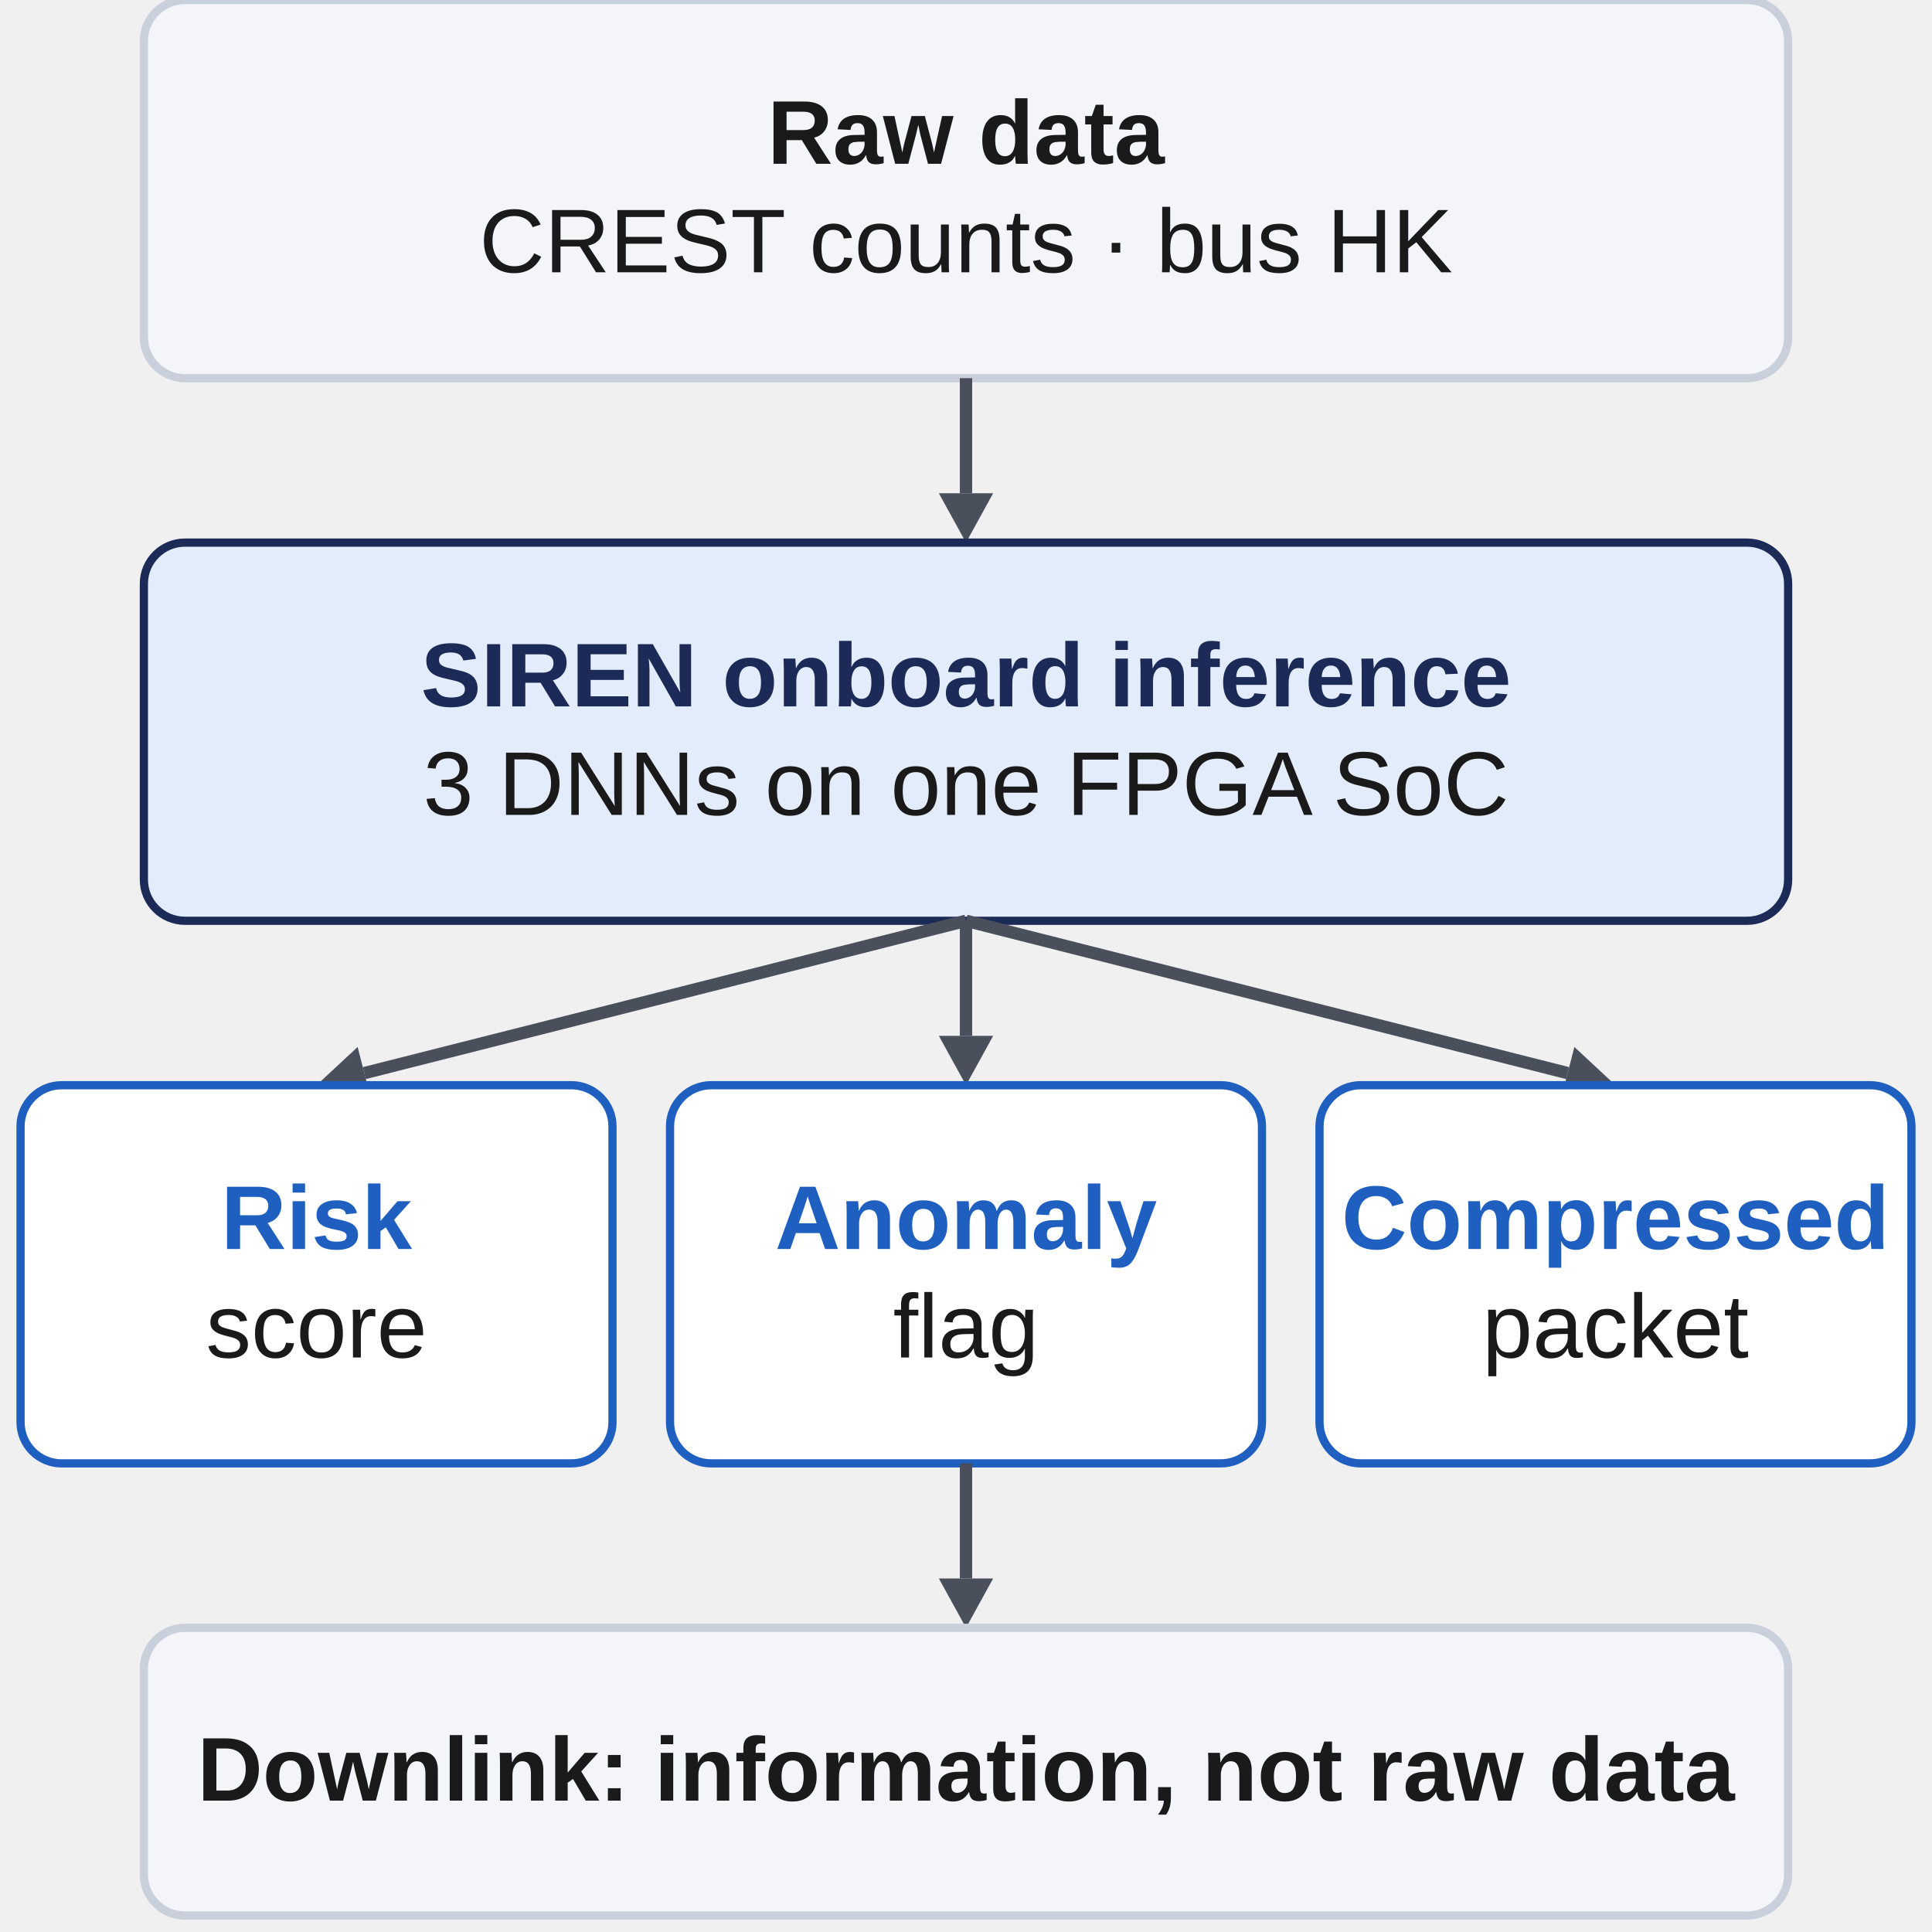
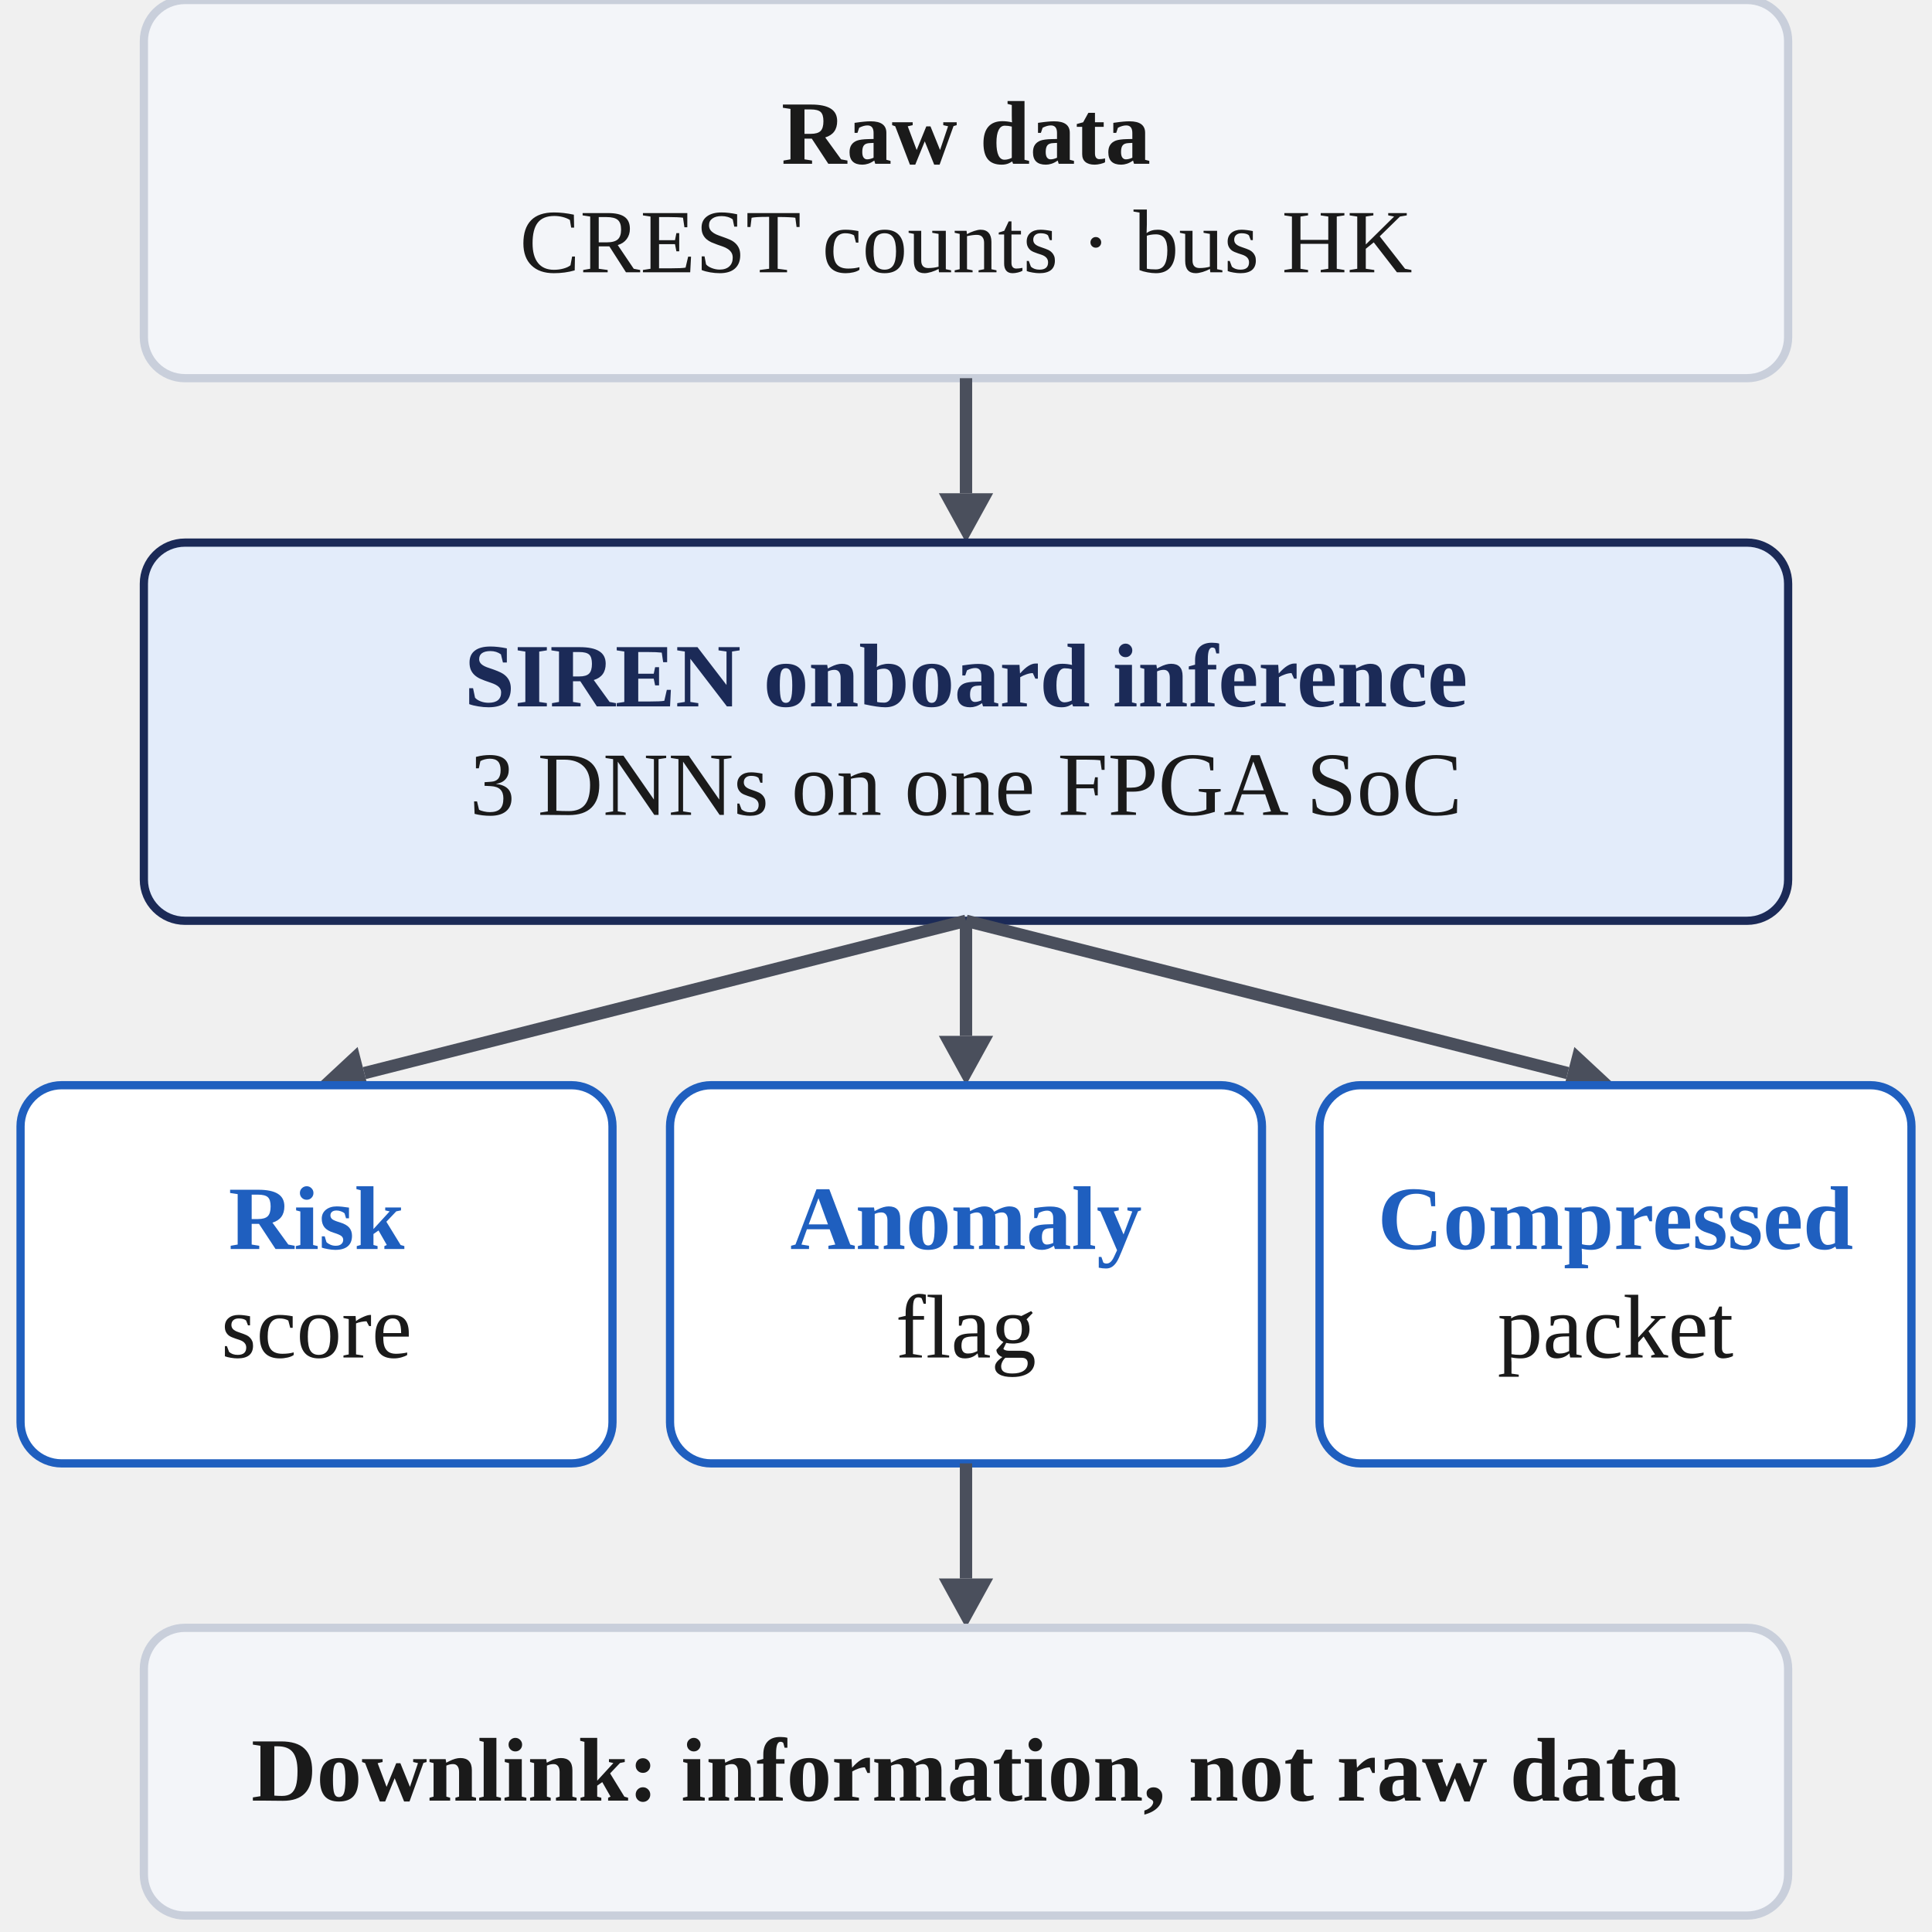
<svg xmlns="http://www.w3.org/2000/svg" width="470" height="470" viewBox="0 0 470 470">
  <rect x="35" y="0" width="400" height="92" rx="10" fill="#f3f5f9" stroke="#c9cfdb" stroke-width="2" />
-   <text x="235" y="39.84" font-family="Arial, Helvetica, sans-serif" font-size="22" font-weight="700" fill="#1a1a1a" text-anchor="middle">Raw data</text>
-   <text x="235" y="66.24" font-family="Arial, Helvetica, sans-serif" font-size="22" font-weight="400" fill="#1a1a1a" text-anchor="middle">CREST counts · bus HK</text>
+   <text x="235" y="39.84" font-family="Cambria, Georgia, Times New Roman, serif" font-size="22" font-weight="700" fill="#1a1a1a" text-anchor="middle">Raw data</text>
+   <text x="235" y="66.24" font-family="Cambria, Georgia, Times New Roman, serif" font-size="22" font-weight="400" fill="#1a1a1a" text-anchor="middle">CREST counts · bus HK</text>
  <line x1="235" y1="92" x2="235" y2="120" stroke="#4a4f5c" stroke-width="3" />
  <polygon points="235,132 241.6,120.0 228.4,120.0" fill="#4a4f5c" />
  <rect x="35" y="132" width="400" height="92" rx="10" fill="#e3ecfa" stroke="#1b2a57" stroke-width="2" />
-   <text x="235" y="171.84" font-family="Arial, Helvetica, sans-serif" font-size="22" font-weight="700" fill="#1b2a57" text-anchor="middle">SIREN onboard inference</text>
-   <text x="235" y="198.24" font-family="Arial, Helvetica, sans-serif" font-size="22" font-weight="400" fill="#1a1a1a" text-anchor="middle">3 DNNs on one FPGA SoC</text>
+   <text x="235" y="171.84" font-family="Cambria, Georgia, Times New Roman, serif" font-size="22" font-weight="700" fill="#1b2a57" text-anchor="middle">SIREN onboard inference</text>
+   <text x="235" y="198.24" font-family="Cambria, Georgia, Times New Roman, serif" font-size="22" font-weight="400" fill="#1a1a1a" text-anchor="middle">3 DNNs on one FPGA SoC</text>
  <line x1="235" y1="224" x2="88.633" y2="261.055" stroke="#4a4f5c" stroke-width="3" />
  <polygon points="77,264 90.3,267.5 87.0,254.7" fill="#4a4f5c" />
  <rect x="5" y="264" width="144" height="92" rx="10" fill="#ffffff" stroke="#1f5fbf" stroke-width="2" />
-   <text x="77" y="303.84" font-family="Arial, Helvetica, sans-serif" font-size="22" font-weight="700" fill="#1f5fbf" text-anchor="middle">Risk</text>
-   <text x="77" y="330.24" font-family="Arial, Helvetica, sans-serif" font-size="22" font-weight="400" fill="#1a1a1a" text-anchor="middle">score</text>
+   <text x="77" y="303.84" font-family="Cambria, Georgia, Times New Roman, serif" font-size="22" font-weight="700" fill="#1f5fbf" text-anchor="middle">Risk</text>
+   <text x="77" y="330.24" font-family="Cambria, Georgia, Times New Roman, serif" font-size="22" font-weight="400" fill="#1a1a1a" text-anchor="middle">score</text>
  <line x1="235" y1="224" x2="235" y2="252" stroke="#4a4f5c" stroke-width="3" />
  <polygon points="235,264 241.6,252.0 228.4,252.0" fill="#4a4f5c" />
  <rect x="163" y="264" width="144" height="92" rx="10" fill="#ffffff" stroke="#1f5fbf" stroke-width="2" />
-   <text x="235" y="303.84" font-family="Arial, Helvetica, sans-serif" font-size="22" font-weight="700" fill="#1f5fbf" text-anchor="middle">Anomaly</text>
-   <text x="235" y="330.24" font-family="Arial, Helvetica, sans-serif" font-size="22" font-weight="400" fill="#1a1a1a" text-anchor="middle">flag</text>
+   <text x="235" y="303.84" font-family="Cambria, Georgia, Times New Roman, serif" font-size="22" font-weight="700" fill="#1f5fbf" text-anchor="middle">Anomaly</text>
+   <text x="235" y="330.24" font-family="Cambria, Georgia, Times New Roman, serif" font-size="22" font-weight="400" fill="#1a1a1a" text-anchor="middle">flag</text>
  <line x1="235" y1="224" x2="381.367" y2="261.055" stroke="#4a4f5c" stroke-width="3" />
  <polygon points="393,264 383.0,254.7 379.7,267.5" fill="#4a4f5c" />
  <rect x="321" y="264" width="144" height="92" rx="10" fill="#ffffff" stroke="#1f5fbf" stroke-width="2" />
-   <text x="393" y="303.84" font-family="Arial, Helvetica, sans-serif" font-size="22" font-weight="700" fill="#1f5fbf" text-anchor="middle">Compressed</text>
-   <text x="393" y="330.24" font-family="Arial, Helvetica, sans-serif" font-size="22" font-weight="400" fill="#1a1a1a" text-anchor="middle">packet</text>
+   <text x="393" y="303.84" font-family="Cambria, Georgia, Times New Roman, serif" font-size="22" font-weight="700" fill="#1f5fbf" text-anchor="middle">Compressed</text>
+   <text x="393" y="330.24" font-family="Cambria, Georgia, Times New Roman, serif" font-size="22" font-weight="400" fill="#1a1a1a" text-anchor="middle">packet</text>
  <line x1="235" y1="356" x2="235" y2="384" stroke="#4a4f5c" stroke-width="3" />
  <polygon points="235,396 241.6,384.0 228.4,384.0" fill="#4a4f5c" />
  <rect x="35" y="396" width="400" height="70" rx="10" fill="#f3f5f9" stroke="#c9cfdb" stroke-width="2" />
-   <text x="235" y="438.04" font-family="Arial, Helvetica, sans-serif" font-size="22" font-weight="700" fill="#1a1a1a" text-anchor="middle">Downlink: information, not raw data</text>
+   <text x="235" y="438.04" font-family="Cambria, Georgia, Times New Roman, serif" font-size="22" font-weight="700" fill="#1a1a1a" text-anchor="middle">Downlink: information, not raw data</text>
</svg>
